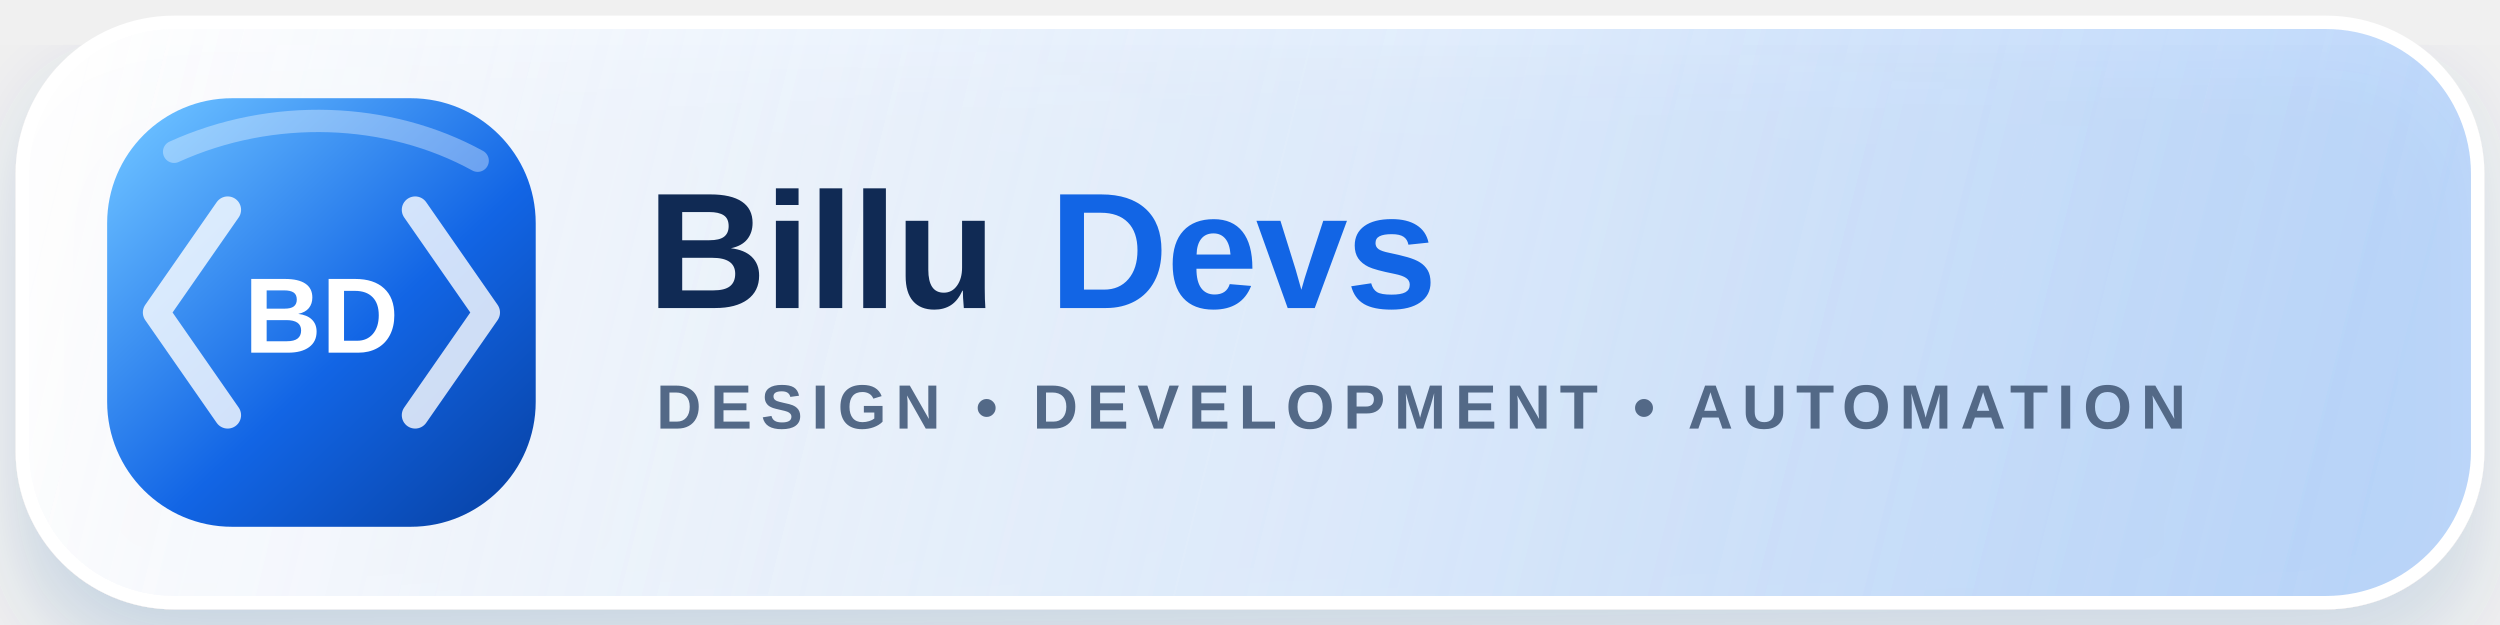
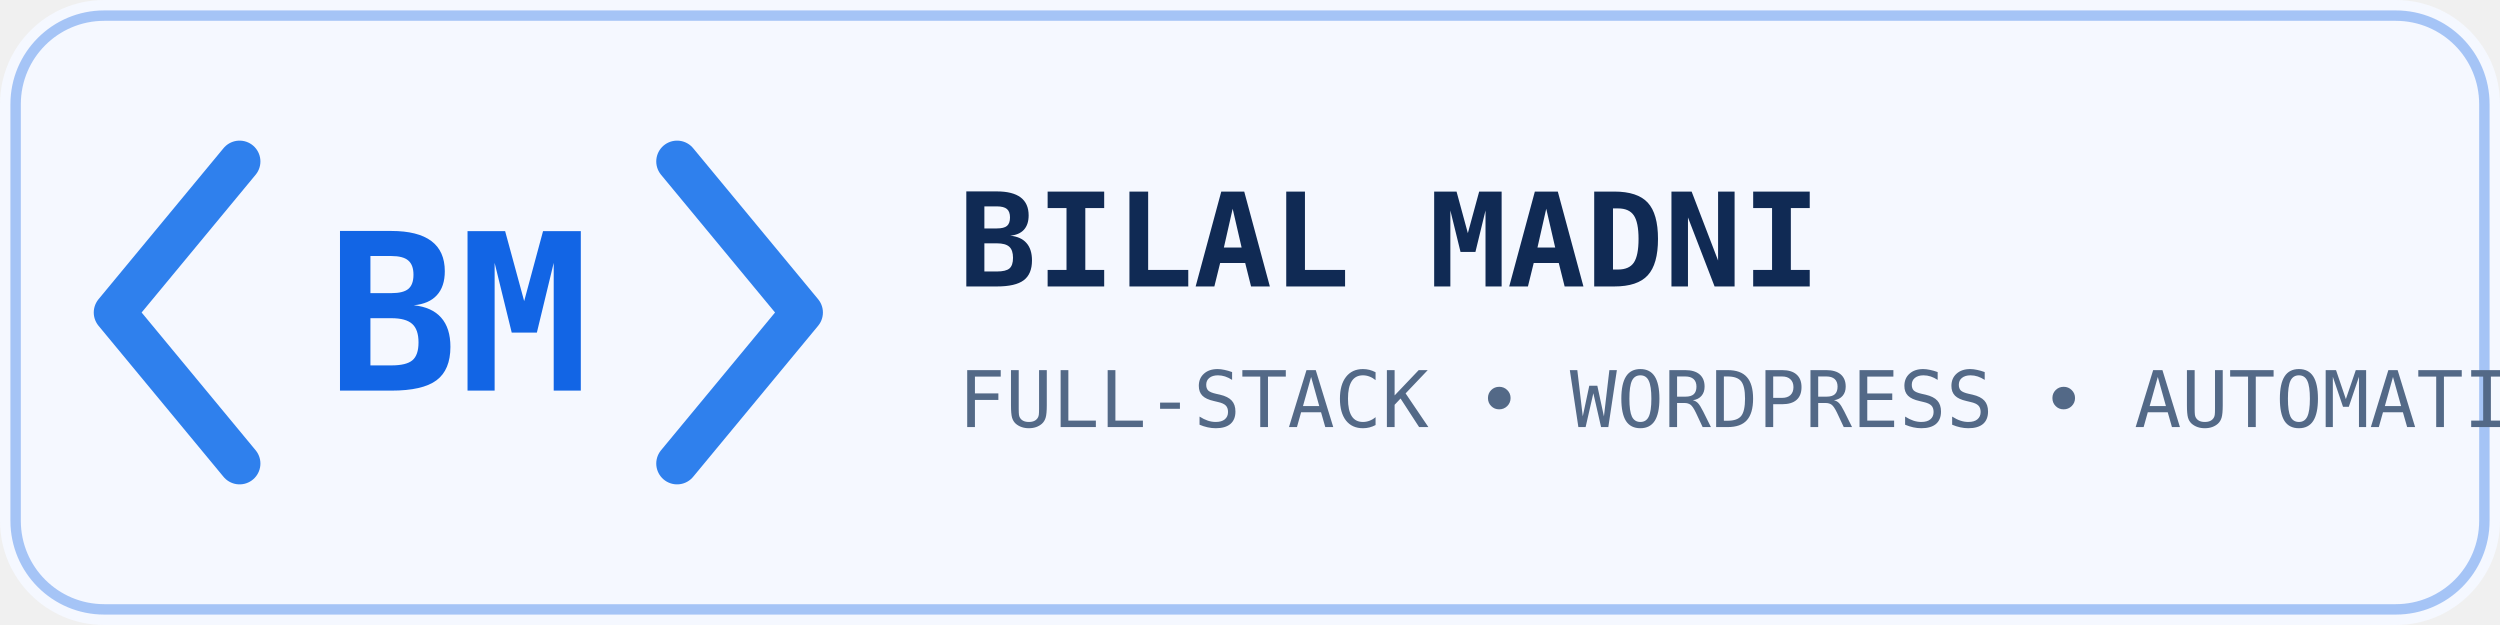
- <svg xmlns="http://www.w3.org/2000/svg" viewBox="0 0 560 140" role="img" aria-labelledby="title desc">
-   <defs>
-     <linearGradient id="bg" x1="20" y1="10" x2="525" y2="135" gradientUnits="userSpaceOnUse">
-       <stop stop-color="#ffffff" stop-opacity=".92" />
-       <stop offset=".55" stop-color="#ddecff" stop-opacity=".78" />
-       <stop offset="1" stop-color="#a9ceff" stop-opacity=".7" />
-     </linearGradient>
-     <linearGradient id="blue" x1="38" y1="25" x2="125" y2="118" gradientUnits="userSpaceOnUse">
-       <stop stop-color="#66bbff" />
-       <stop offset=".52" stop-color="#1265e5" />
-       <stop offset="1" stop-color="#063d9c" />
-     </linearGradient>
-     <filter id="shadow" x="-20%" y="-30%" width="150%" height="170%">
-       <feDropShadow dx="0" dy="10" stdDeviation="10" flood-color="#17529c" flood-opacity=".2" />
-     </filter>
-   </defs>
-   <rect x="5" y="5" width="550" height="130" rx="34" fill="url(#bg)" stroke="white" stroke-width="3" filter="url(#shadow)" />
-   <rect x="24" y="22" width="96" height="96" rx="28" fill="url(#blue)" />
-   <path d="M51 47 35 70l16 23M93 47l16 23-16 23" fill="none" stroke="white" stroke-opacity=".8" stroke-width="6" stroke-linecap="round" stroke-linejoin="round" />
-   <text x="72" y="79" text-anchor="middle" fill="white" font-family="Arial, sans-serif" font-size="24" font-weight="800">BD</text>
-   <path d="M39 34c22-10 48-9 68 2" fill="none" stroke="white" stroke-opacity=".35" stroke-width="5" stroke-linecap="round" />
-   <text x="145" y="69" fill="#102a54" font-family="Arial, sans-serif" font-size="37" font-weight="800" letter-spacing="-.5">Billu</text>
-   <text x="235" y="69" fill="#1265e5" font-family="Arial, sans-serif" font-size="37" font-weight="800" letter-spacing="-.5">Devs</text>
-   <text x="147" y="96" fill="#536987" font-family="Arial, sans-serif" font-size="14" font-weight="600" letter-spacing="2">DESIGN • DEVELOPMENT • AUTOMATION</text>
+ <svg xmlns="http://www.w3.org/2000/svg" viewBox="0 0 480 120" role="img" aria-labelledby="title desc">
+   <rect width="480" height="120" rx="20" fill="#f5f8ff" />
+   <rect x="3" y="3" width="474" height="114" rx="17" fill="none" stroke="#1265e5" stroke-opacity=".35" stroke-width="2" />
+   <path d="M46 31 22 60l24 29M130 31l24 29-24 29" fill="none" stroke="#2f80ed" stroke-width="8" stroke-linecap="round" stroke-linejoin="round" />
+   <text x="88" y="75" text-anchor="middle" fill="#1265e5" font-family="monospace" font-size="42" font-weight="700">BM</text>
+   <text x="184" y="55" fill="#102a54" font-family="monospace" font-size="25" font-weight="700">BILAL MADNI</text>
+   <text x="184" y="82" fill="#536987" font-family="monospace" font-size="15">FULL-STACK • WORDPRESS • AUTOMATION</text>
</svg>
